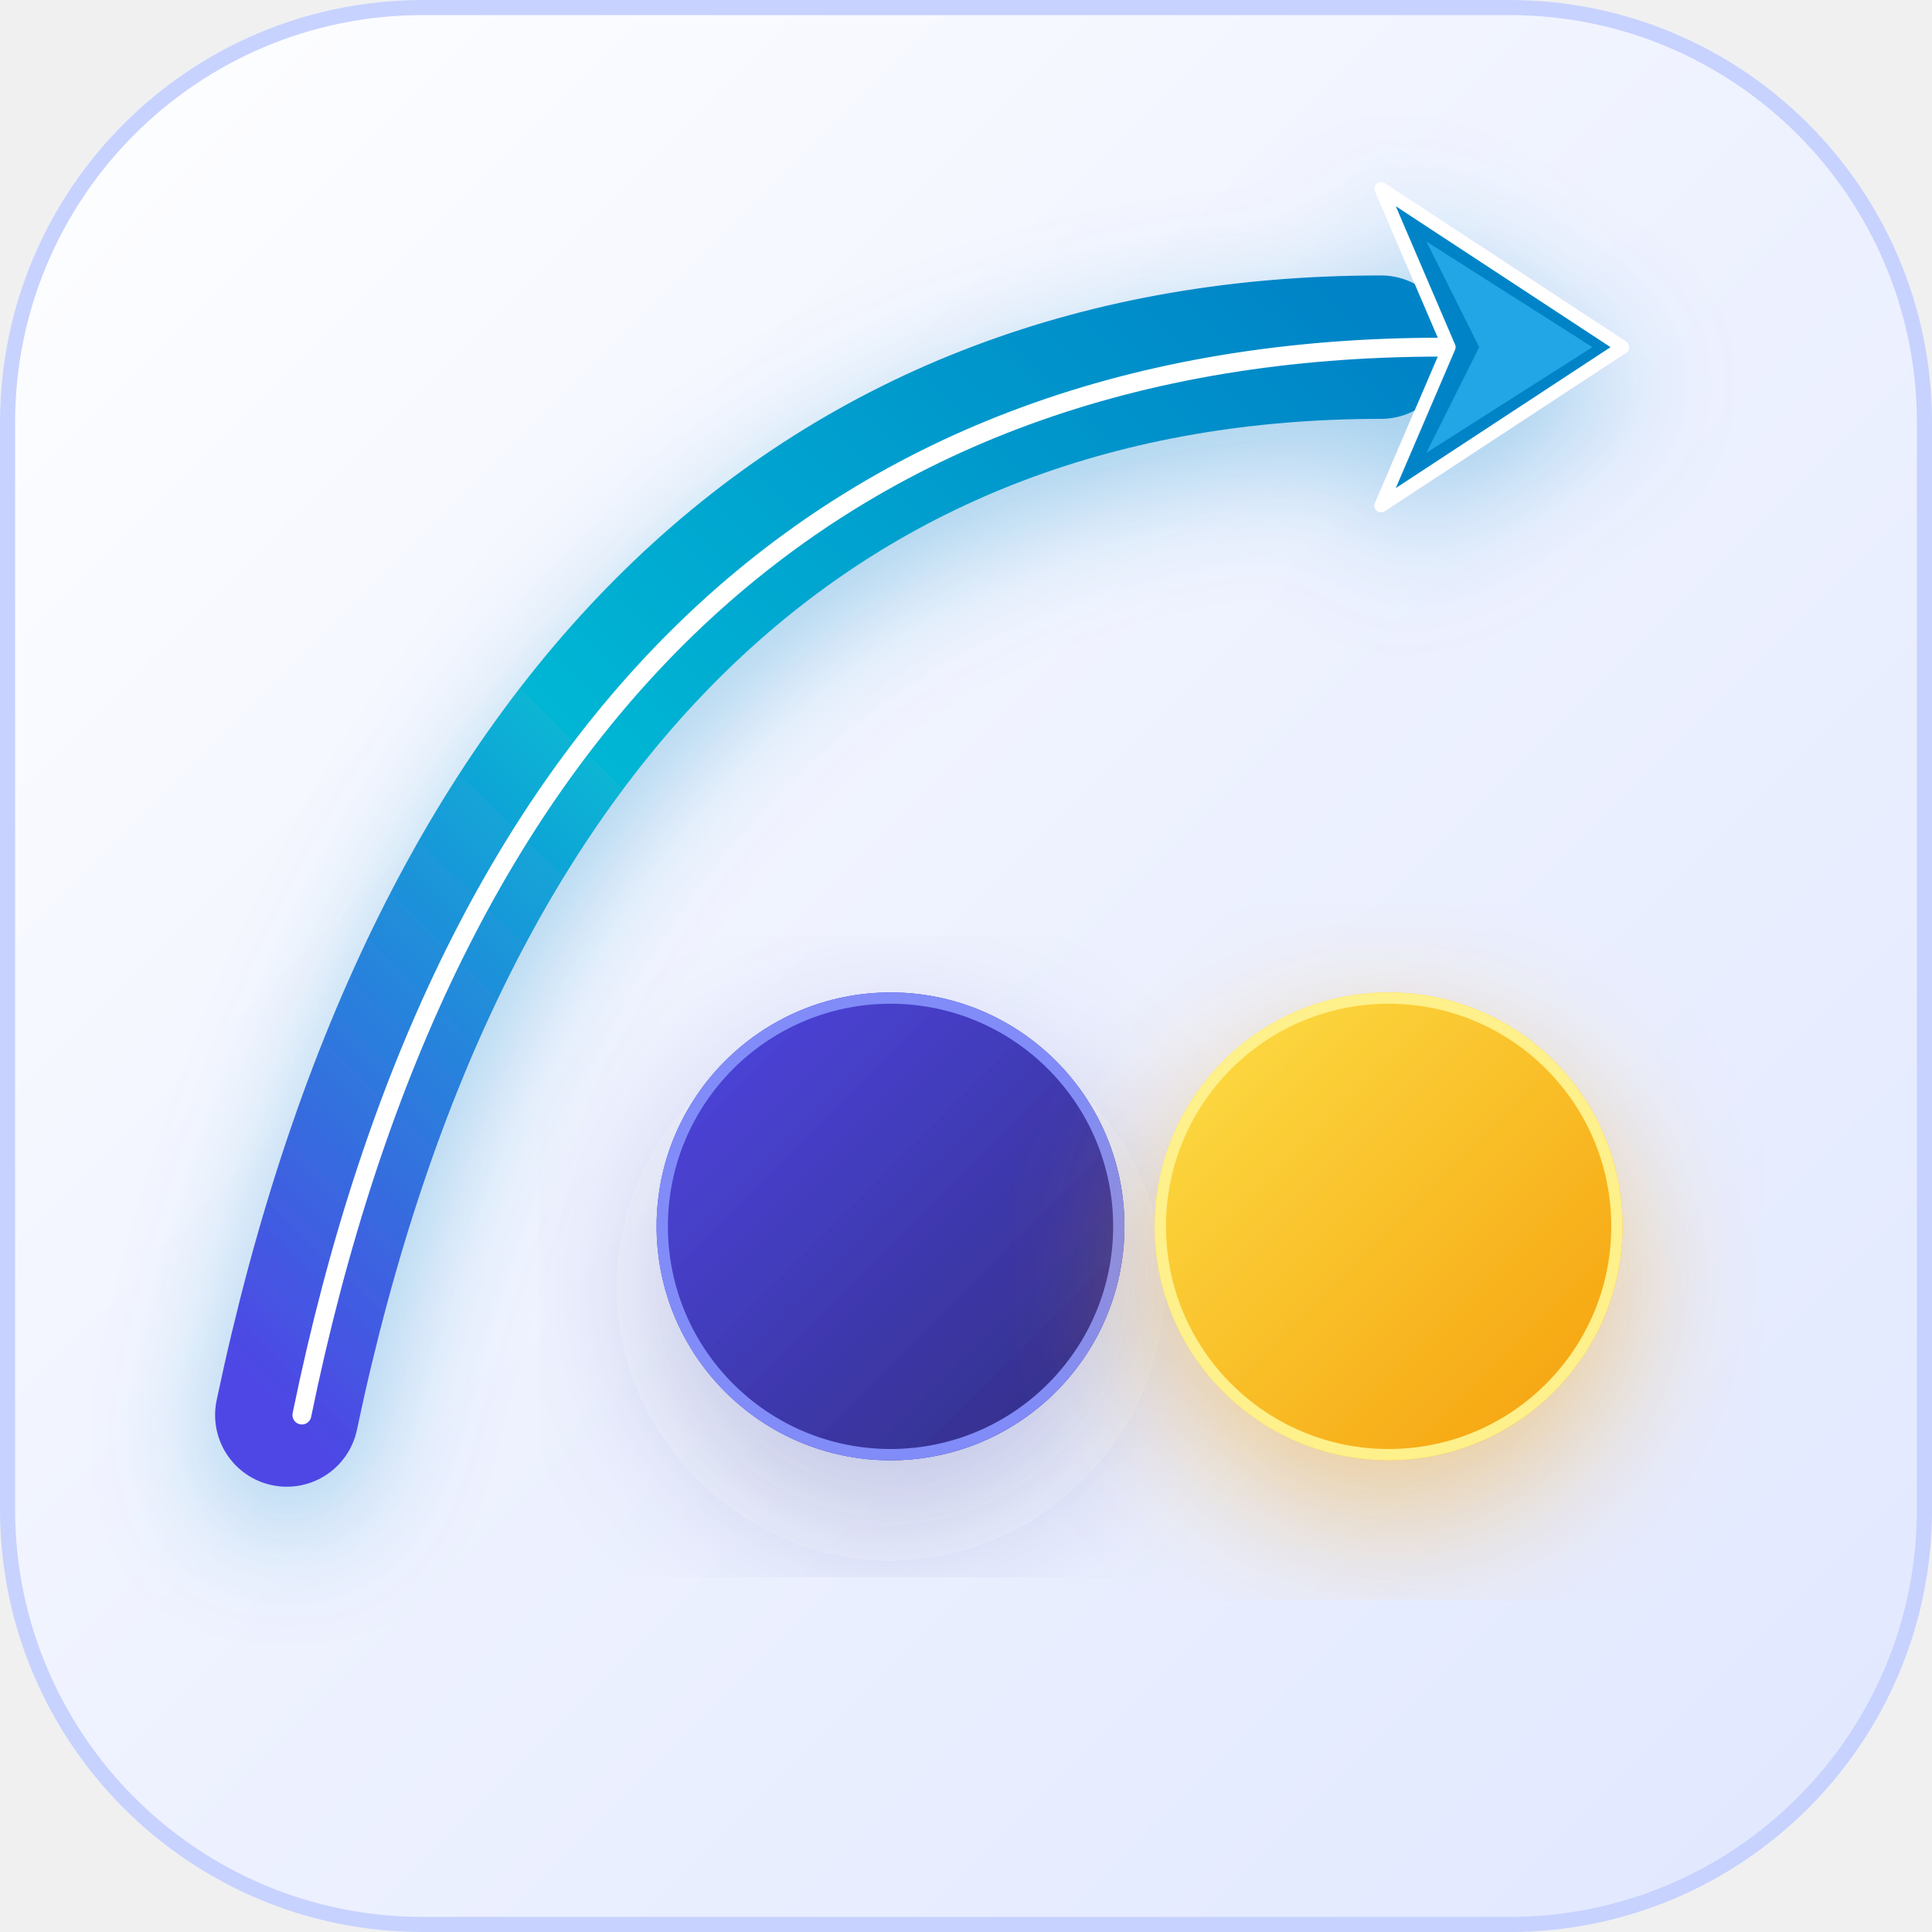
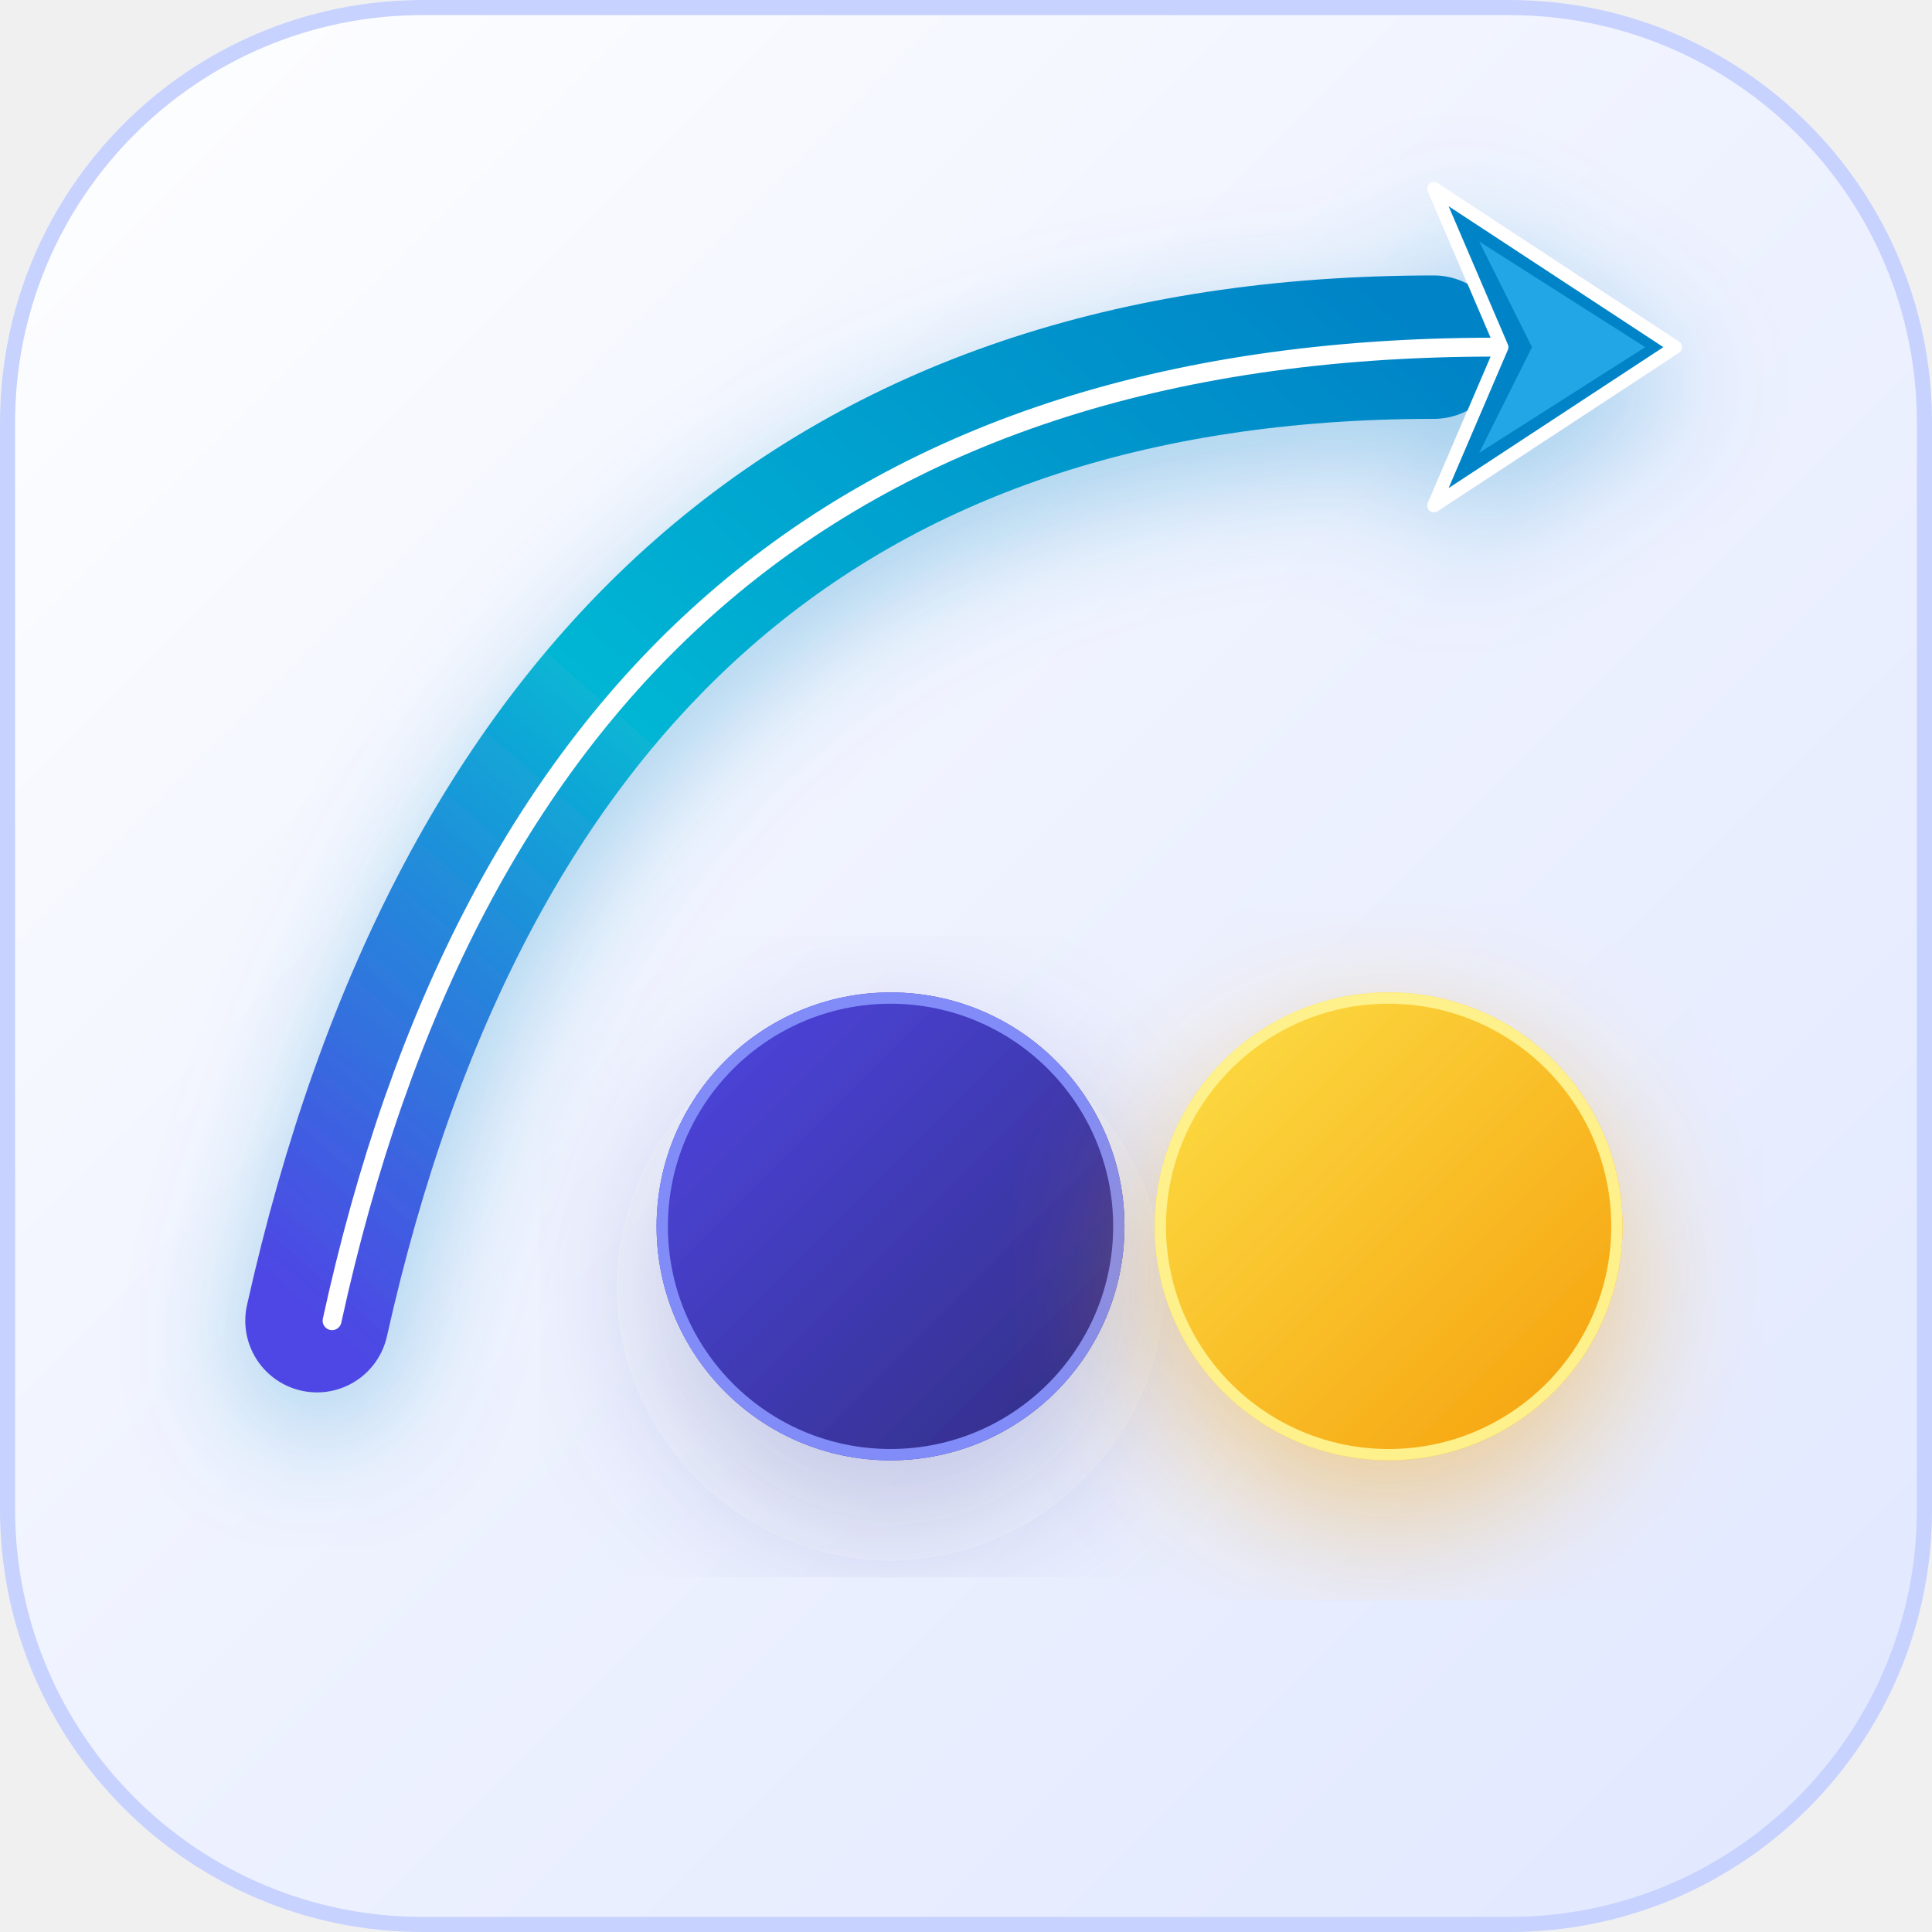
<svg xmlns="http://www.w3.org/2000/svg" width="512" height="512" viewBox="0 0 512 512" fill="none">
  <defs>
    <linearGradient id="bg" x1="0%" y1="0%" x2="100%" y2="100%">
      <stop offset="0%" stop-color="#FFFFFF" />
      <stop offset="50%" stop-color="#EEF2FF" />
      <stop offset="100%" stop-color="#E0E7FF" />
    </linearGradient>
    <linearGradient id="arc" x1="0%" y1="100%" x2="100%" y2="0%">
      <stop offset="0%" stop-color="#4F46E5" />
      <stop offset="45%" stop-color="#06B6D4" />
      <stop offset="100%" stop-color="#0284C7" />
    </linearGradient>
    <linearGradient id="circle_blue" x1="0%" y1="0%" x2="100%" y2="100%">
      <stop offset="0%" stop-color="#4F46E5" />
      <stop offset="100%" stop-color="#312E81" />
    </linearGradient>
    <linearGradient id="circle_gold" x1="0%" y1="0%" x2="100%" y2="100%">
      <stop offset="0%" stop-color="#FDE047" />
      <stop offset="100%" stop-color="#F59E0B" />
    </linearGradient>
    <filter id="shadow_circles" x="-25%" y="-25%" width="150%" height="150%">
      <feDropShadow dx="0" dy="16" stdDeviation="20" flood-color="#312E81" flood-opacity="0.22" />
    </filter>
    <filter id="gold_glow" x="-30%" y="-30%" width="160%" height="160%">
      <feDropShadow dx="0" dy="14" stdDeviation="20" flood-color="#F59E0B" flood-opacity="0.45" />
    </filter>
    <filter id="arc_shadow" x="-20%" y="-20%" width="140%" height="140%">
      <feDropShadow dx="0" dy="10" stdDeviation="16" flood-color="#0284C7" flood-opacity="0.35" />
    </filter>
  </defs>
  <rect width="512" height="512" rx="112" fill="url(#bg)" />
  <rect x="2" y="2" width="508" height="508" rx="110" fill="none" stroke="#C7D2FE" stroke-width="4" />
  <g filter="url(#shadow_circles)">
    <circle cx="236" cy="325" r="62" fill="url(#circle_blue)" />
    <circle cx="236" cy="325" r="60.5" fill="none" stroke="#818CF8" stroke-width="3" />
  </g>
  <g filter="url(#gold_glow)">
    <circle cx="368" cy="325" r="62" fill="url(#circle_gold)" />
    <circle cx="368" cy="325" r="60.5" fill="none" stroke="#FEF08A" stroke-width="3" />
  </g>
  <g filter="url(#arc_shadow)">
-     <path d="M 76 375 C 116 185, 220 92, 366 92" fill="none" stroke="url(#arc)" stroke-width="38" stroke-linecap="round" />
-     <path d="M 80 375 C 118 190, 220 92, 382 92" fill="none" stroke="#FFFFFF" stroke-width="5" stroke-linecap="round" />
-     <path d="M 430 92 L 366 50 L 384 92 L 366 134 Z" fill="#0284C7" stroke="#FFFFFF" stroke-width="3.5" stroke-linejoin="round" />
-     <path d="M 422 92 L 378 64 L 392 92 L 378 120 Z" fill="#38BDF8" fill-opacity="0.6" />
+     <path d="M 84 350 C 122 180, 220 92, 380 92" fill="none" stroke="url(#arc)" stroke-width="38" stroke-linecap="round" />
+     <path d="M 88 350 C 124 185, 220 92, 396 92" fill="none" stroke="#FFFFFF" stroke-width="5" stroke-linecap="round" />
+     <path d="M 444 92 L 380 50 L 398 92 L 380 134 Z" fill="#0284C7" stroke="#FFFFFF" stroke-width="3.5" stroke-linejoin="round" />
+     <path d="M 436 92 L 392 64 L 406 92 L 392 120 Z" fill="#38BDF8" fill-opacity="0.6" />
  </g>
</svg>
